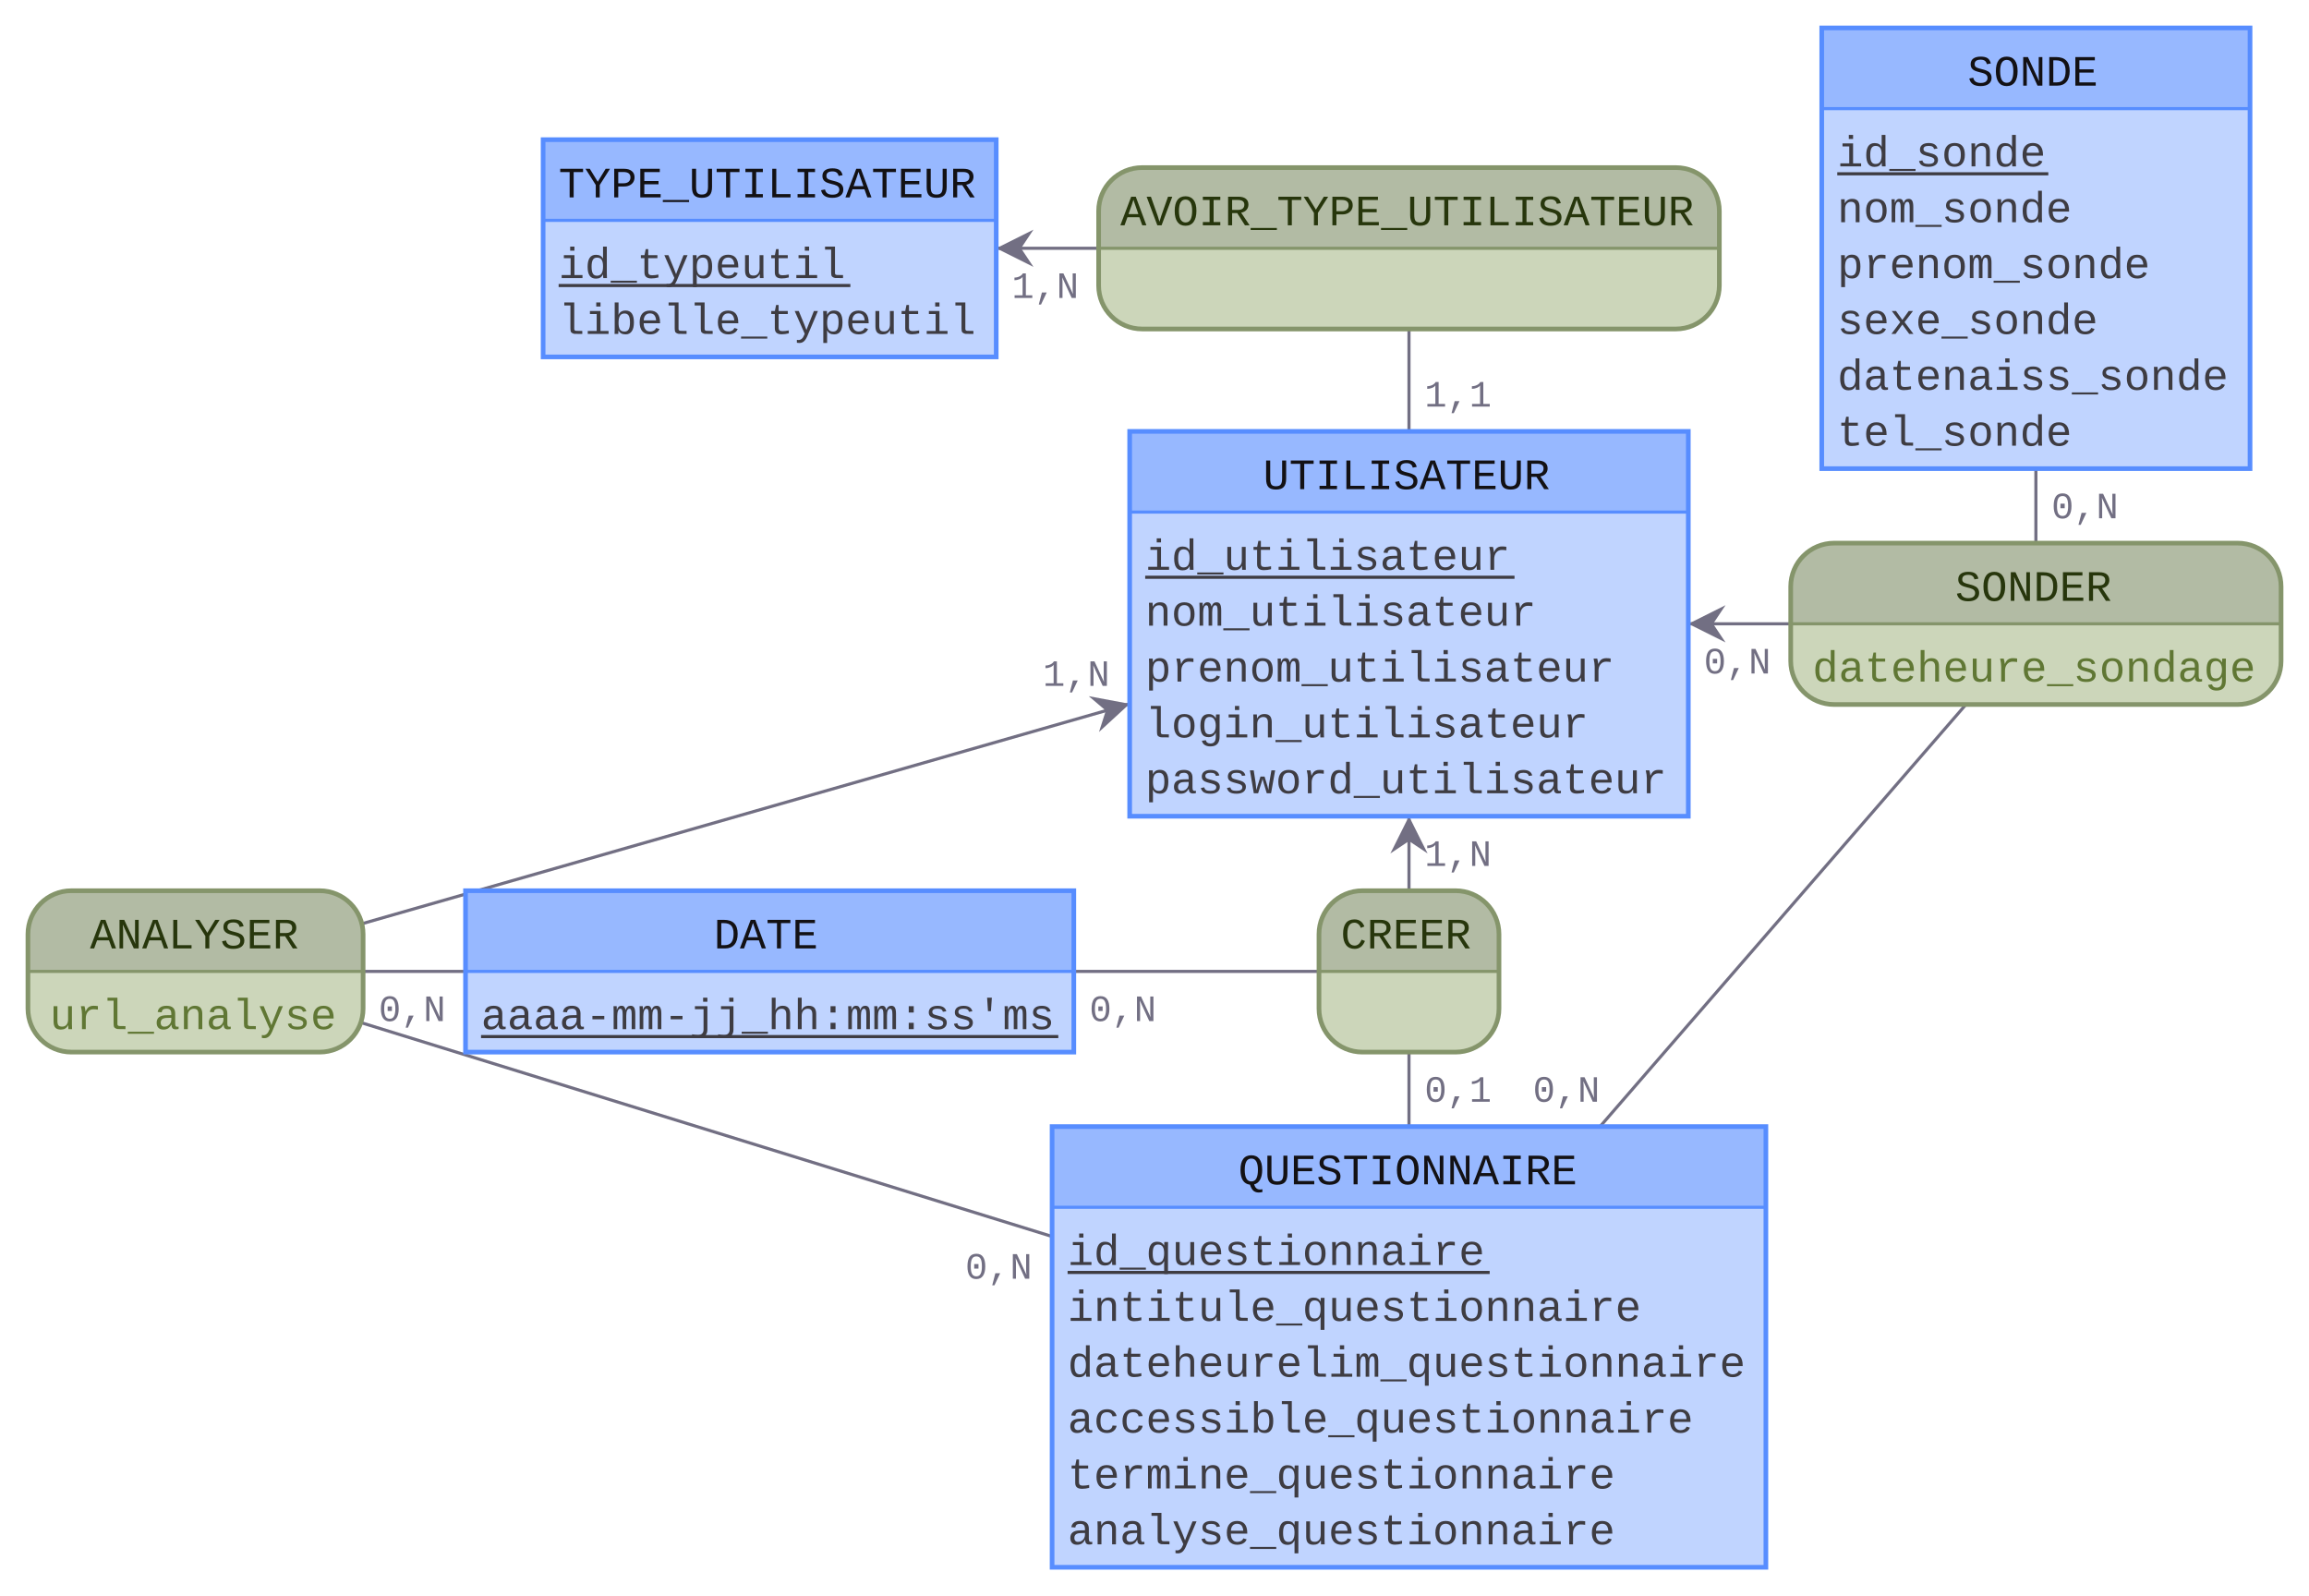
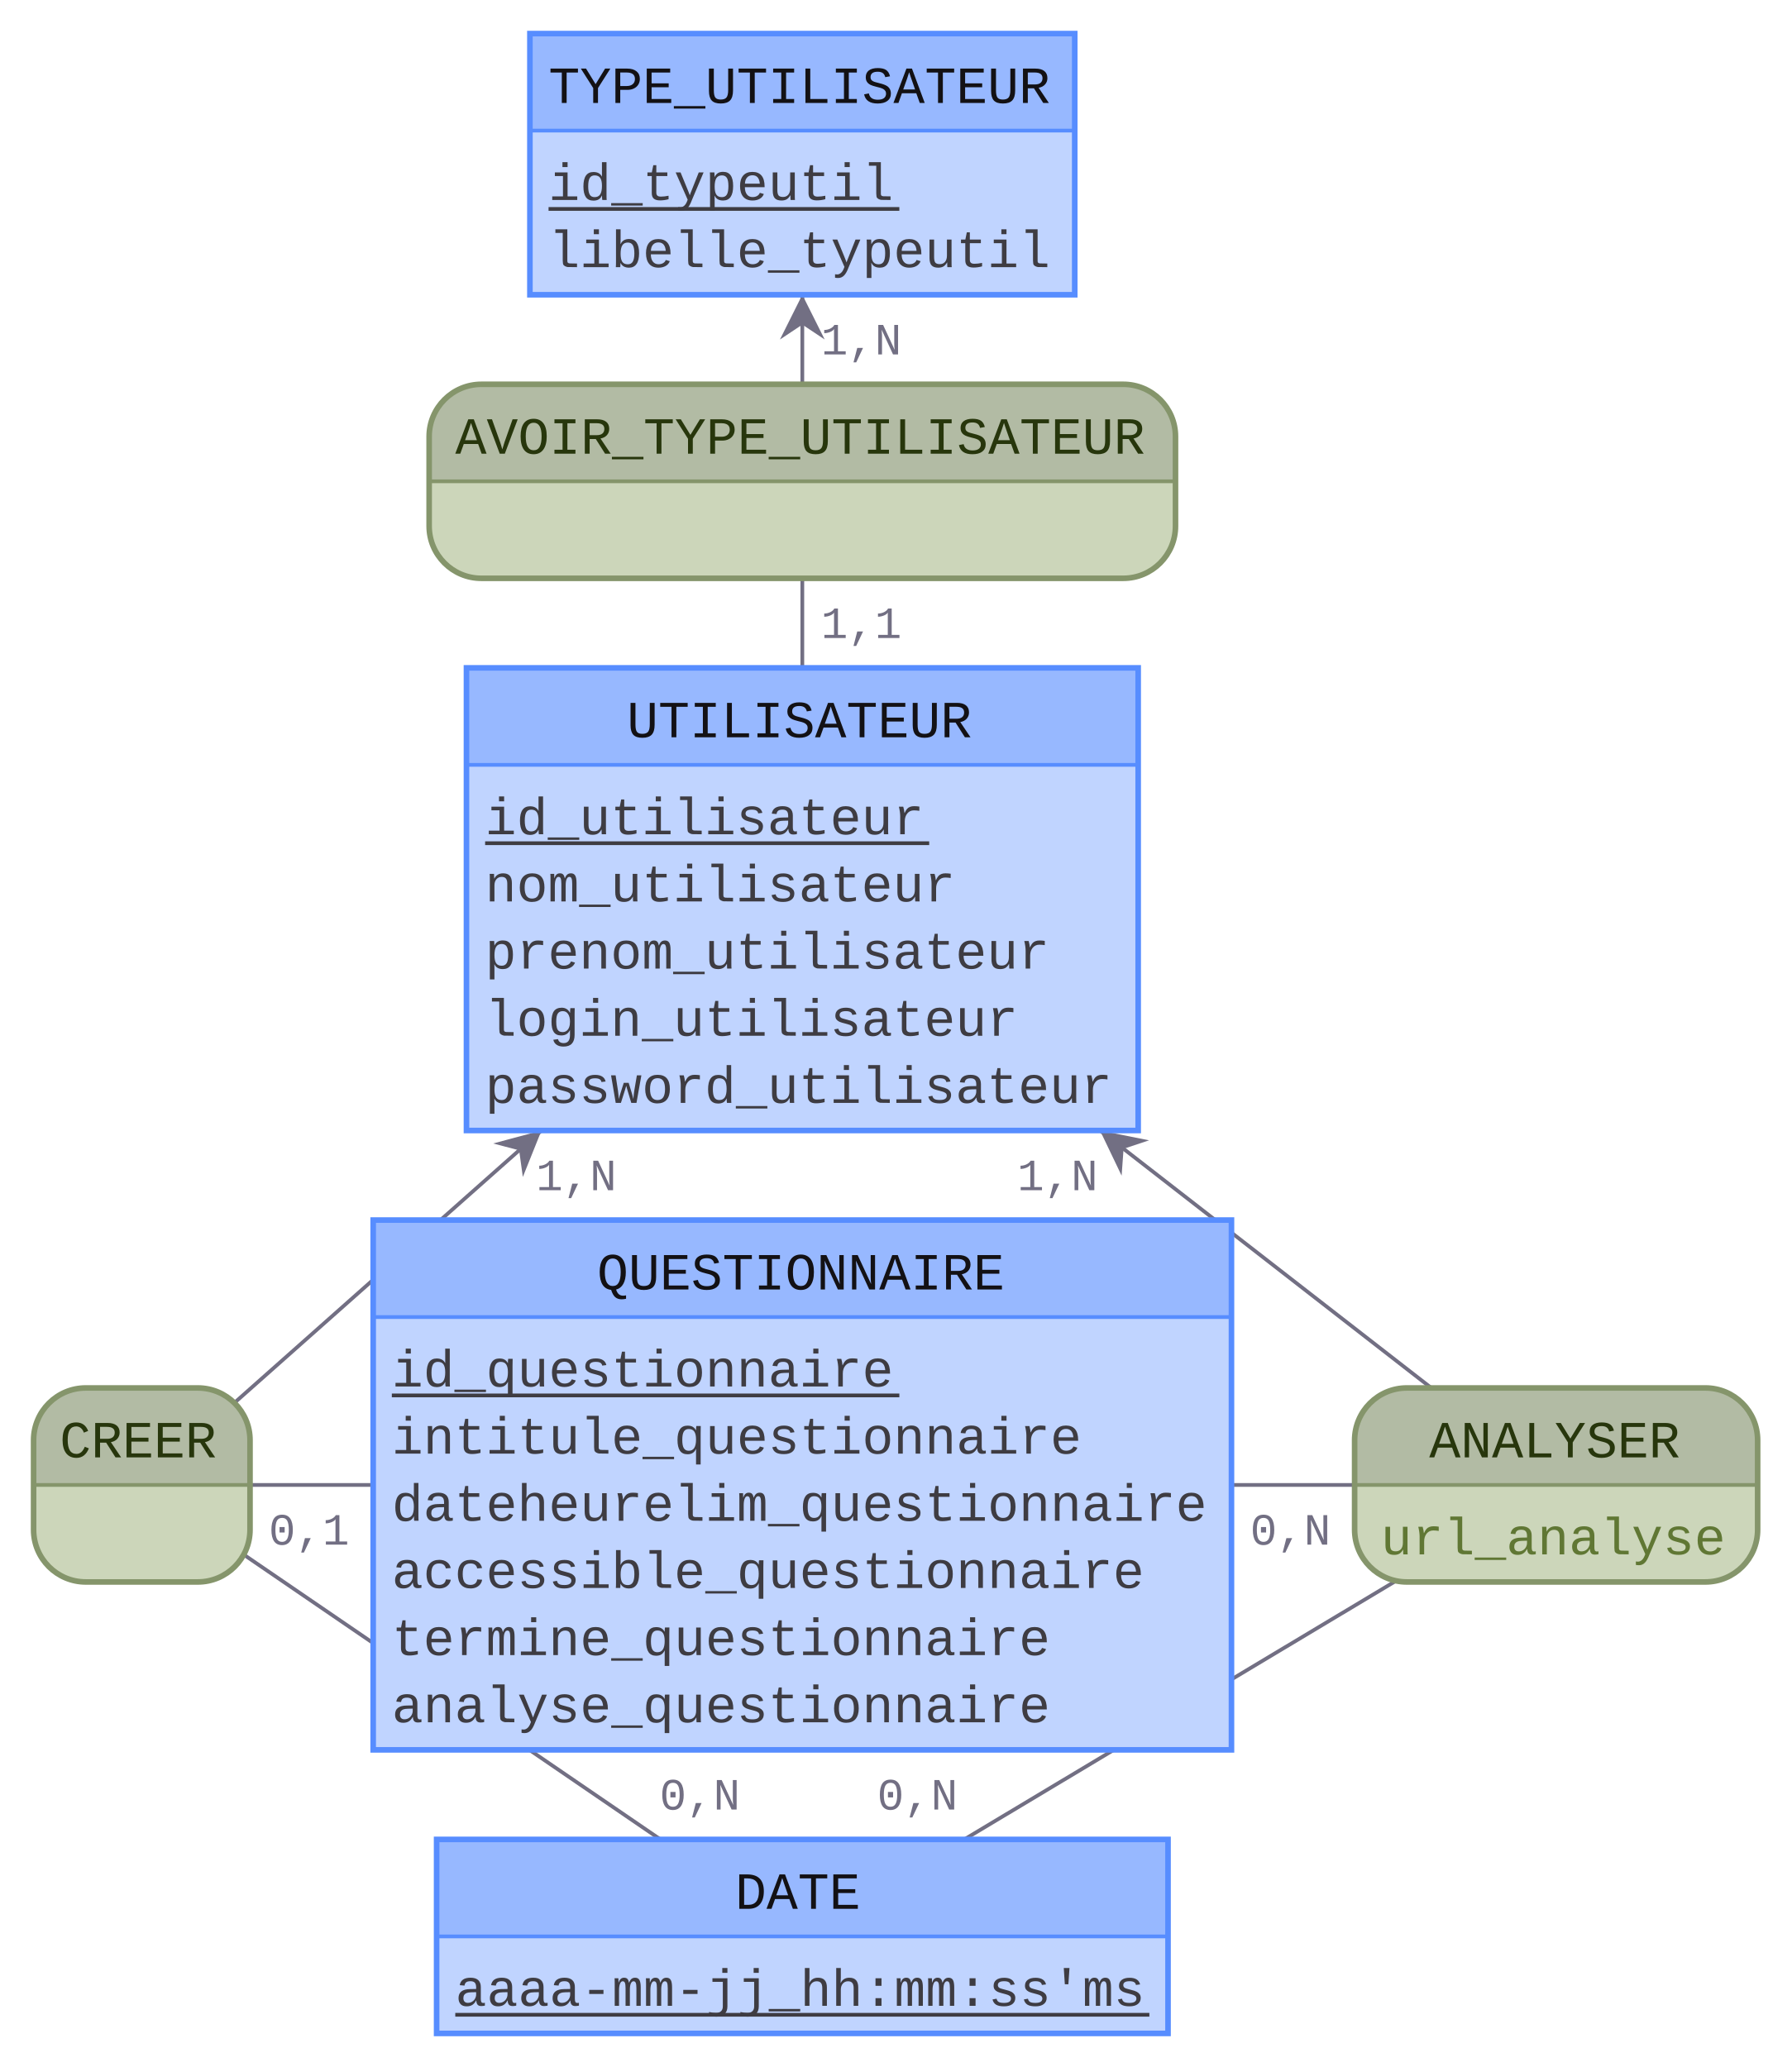
- <svg xmlns="http://www.w3.org/2000/svg" width="744" height="514" view_box="0 0 744 514">\n\n<rect id="frame" x="0" y="0" width="744" height="514" fill="none" stroke="none" stroke-width="0" />
-   <line x1="454" y1="201" x2="454" y2="313" stroke="#726f83" stroke-width="1" />
-   <text x="459.0" y="279" fill="#726f83" font-family="Courier New" font-size="12">1,N</text>
-   <path d="M 454.0 263.0 L 460.0 275.0 L 454.0 271.0 L 448.0 275.0 Z" fill="#726f83" stroke-width="0" />
-   <line x1="454" y1="434" x2="454" y2="313" stroke="#726f83" stroke-width="1" />
-   <text x="459.0" y="355" fill="#726f83" font-family="Courier New" font-size="12">0,1</text>
-   <line x1="248" y1="313" x2="454" y2="313" stroke="#726f83" stroke-width="1" />
-   <text x="351" y="329.0" fill="#726f83" font-family="Courier New" font-size="12">0,N</text>
+ <svg xmlns="http://www.w3.org/2000/svg" width="480" height="554" view_box="0 0 480 554">\n\n<rect id="frame" x="0" y="0" width="480" height="554" fill="none" stroke="none" stroke-width="0" />
+   <line x1="215" y1="241" x2="38" y2="398" stroke="#726f83" stroke-width="1" />
+   <text x="143.629" y="319" fill="#726f83" font-family="Courier New" font-size="12">1,N</text>
+   <path d="M 145.102 303.0 L 140.106 315.452 L 139.117 308.309 L 132.143 306.474 Z" fill="#726f83" stroke-width="0" />
+   <line x1="215" y1="398" x2="38" y2="398" stroke="#726f83" stroke-width="1" />
+   <text x="72" y="414.0" fill="#726f83" font-family="Courier New" font-size="12">0,1</text>
+   <line x1="215" y1="519" x2="38" y2="398" stroke="#726f83" stroke-width="1" />
+   <text x="176.743" y="485" fill="#726f83" font-family="Courier New" font-size="12">0,N</text>
  <g id="association-CREER">
-     <path d="M 469 287 a 14 14 90 0 1 14 14 V 313 h -58 V 301 a 14 14 90 0 1 14 -14" fill="#b2bba4" stroke="#b2bba4" stroke-width="0" />
-     <path d="M 483 313.0 v 12 a 14 14 90 0 1 -14 14 H 439 a 14 14 90 0 1 -14 -14 V 313.0 H 58" fill="#ccd6ba" stroke="#ccd6ba" stroke-width="0" />
-     <rect x="425" y="287" width="58" height="52" fill="none" rx="14" stroke="#85956b" stroke-width="1.5" />
-     <line x1="425" y1="313" x2="483" y2="313" stroke="#85956b" stroke-width="1" />
-     <text x="432" y="305.6" fill="#27360c" font-family="Courier New" font-size="14">CREER</text>
+     <path d="M 53 372 a 14 14 90 0 1 14 14 V 398 h -58 V 386 a 14 14 90 0 1 14 -14" fill="#b2bba4" stroke="#b2bba4" stroke-width="0" />
+     <path d="M 67 398.0 v 12 a 14 14 90 0 1 -14 14 H 23 a 14 14 90 0 1 -14 -14 V 398.0 H 58" fill="#ccd6ba" stroke="#ccd6ba" stroke-width="0" />
+     <rect x="9" y="372" width="58" height="52" fill="none" rx="14" stroke="#85956b" stroke-width="1.5" />
+     <line x1="9" y1="398" x2="67" y2="398" stroke="#85956b" stroke-width="1" />
+     <text x="16" y="390.6" fill="#27360c" font-family="Courier New" font-size="14">CREER</text>
  </g>
-   <line x1="454" y1="201" x2="454" y2="80" stroke="#726f83" stroke-width="1" />
-   <text x="459.0" y="131" fill="#726f83" font-family="Courier New" font-size="12">1,1</text>
-   <line x1="248" y1="80" x2="454" y2="80" stroke="#726f83" stroke-width="1" />
-   <text x="326" y="96.0" fill="#726f83" font-family="Courier New" font-size="12">1,N</text>
-   <path d="M 321.0 80.0 L 333.0 74.0 L 329.0 80.0 L 333.0 86.0 Z" fill="#726f83" stroke-width="0" />
+   <line x1="215" y1="241" x2="417" y2="398" stroke="#726f83" stroke-width="1" />
+   <text x="272.598" y="319" fill="#726f83" font-family="Courier New" font-size="12">1,N</text>
+   <path d="M 294.771 303.0 L 307.927 305.627 L 301.087 307.909 L 300.563 315.101 Z" fill="#726f83" stroke-width="0" />
+   <line x1="215" y1="398" x2="417" y2="398" stroke="#726f83" stroke-width="1" />
+   <text x="335" y="414.0" fill="#726f83" font-family="Courier New" font-size="12">0,N</text>
+   <line x1="215" y1="519" x2="417" y2="398" stroke="#726f83" stroke-width="1" />
+   <text x="235.044" y="485" fill="#726f83" font-family="Courier New" font-size="12">0,N</text>
+   <g id="association-ANALYSER">
+     <path d="M 457 372 a 14 14 90 0 1 14 14 V 398 h -108 V 386 a 14 14 90 0 1 14 -14" fill="#b2bba4" stroke="#b2bba4" stroke-width="0" />
+     <path d="M 471 398.0 v 12 a 14 14 90 0 1 -14 14 H 377 a 14 14 90 0 1 -14 -14 V 398.0 H 108" fill="#ccd6ba" stroke="#ccd6ba" stroke-width="0" />
+     <rect x="363" y="372" width="108" height="52" fill="none" rx="14" stroke="#85956b" stroke-width="1.5" />
+     <line x1="363" y1="398" x2="471" y2="398" stroke="#85956b" stroke-width="1" />
+     <text x="383" y="390.6" fill="#27360c" font-family="Courier New" font-size="14">ANALYSER</text>
+     <text x="370" y="416.6" fill="#607734" font-family="Courier New" font-size="14">url_analyse</text>
+   </g>
+   <line x1="215" y1="241" x2="215" y2="129" stroke="#726f83" stroke-width="1" />
+   <text x="220.0" y="171" fill="#726f83" font-family="Courier New" font-size="12">1,1</text>
+   <line x1="215" y1="44" x2="215" y2="129" stroke="#726f83" stroke-width="1" />
+   <text x="220.0" y="95" fill="#726f83" font-family="Courier New" font-size="12">1,N</text>
+   <path d="M 215.0 79.0 L 221.0 91.0 L 215.0 87.0 L 209.0 91.0 Z" fill="#726f83" stroke-width="0" />
  <g id="association-AVOIR_TYPE_UTILISATEUR">
-     <path d="M 540 54 a 14 14 90 0 1 14 14 V 80 h -200 V 68 a 14 14 90 0 1 14 -14" fill="#b2bba4" stroke="#b2bba4" stroke-width="0" />
-     <path d="M 554 80.0 v 12 a 14 14 90 0 1 -14 14 H 368 a 14 14 90 0 1 -14 -14 V 80.0 H 200" fill="#ccd6ba" stroke="#ccd6ba" stroke-width="0" />
-     <rect x="354" y="54" width="200" height="52" fill="none" rx="14" stroke="#85956b" stroke-width="1.5" />
-     <line x1="354" y1="80" x2="554" y2="80" stroke="#85956b" stroke-width="1" />
-     <text x="361" y="72.6" fill="#27360c" font-family="Courier New" font-size="14">AVOIR_TYPE_UTILISATEUR</text>
+     <path d="M 301 103 a 14 14 90 0 1 14 14 V 129 h -200 V 117 a 14 14 90 0 1 14 -14" fill="#b2bba4" stroke="#b2bba4" stroke-width="0" />
+     <path d="M 315 129.0 v 12 a 14 14 90 0 1 -14 14 H 129 a 14 14 90 0 1 -14 -14 V 129.0 H 200" fill="#ccd6ba" stroke="#ccd6ba" stroke-width="0" />
+     <rect x="115" y="103" width="200" height="52" fill="none" rx="14" stroke="#85956b" stroke-width="1.5" />
+     <line x1="115" y1="129" x2="315" y2="129" stroke="#85956b" stroke-width="1" />
+     <text x="122" y="121.6" fill="#27360c" font-family="Courier New" font-size="14">AVOIR_TYPE_UTILISATEUR</text>
  </g>
-   <line x1="454" y1="201" x2="63" y2="313" stroke="#726f83" stroke-width="1" />
-   <text x="336" y="221.001" fill="#726f83" font-family="Courier New" font-size="12">1,N</text>
-   <path d="M 364.0 226.78 L 354.116 235.853 L 356.309 228.983 L 350.812 224.316 Z" fill="#726f83" stroke-width="0" />
-   <line x1="454" y1="434" x2="63" y2="313" stroke="#726f83" stroke-width="1" />
-   <text x="311" y="412.005" fill="#726f83" font-family="Courier New" font-size="12">0,N</text>
-   <line x1="248" y1="313" x2="63" y2="313" stroke="#726f83" stroke-width="1" />
-   <text x="122" y="329.0" fill="#726f83" font-family="Courier New" font-size="12">0,N</text>
-   <g id="association-ANALYSER">
-     <path d="M 103 287 a 14 14 90 0 1 14 14 V 313 h -108 V 301 a 14 14 90 0 1 14 -14" fill="#b2bba4" stroke="#b2bba4" stroke-width="0" />
-     <path d="M 117 313.0 v 12 a 14 14 90 0 1 -14 14 H 23 a 14 14 90 0 1 -14 -14 V 313.0 H 108" fill="#ccd6ba" stroke="#ccd6ba" stroke-width="0" />
-     <rect x="9" y="287" width="108" height="52" fill="none" rx="14" stroke="#85956b" stroke-width="1.5" />
-     <line x1="9" y1="313" x2="117" y2="313" stroke="#85956b" stroke-width="1" />
-     <text x="29" y="305.6" fill="#27360c" font-family="Courier New" font-size="14">ANALYSER</text>
-     <text x="16" y="331.6" fill="#607734" font-family="Courier New" font-size="14">url_analyse</text>
+   <g id="entity-DATE">
+     <g id="frame-DATE">
+       <rect x="117" y="493" width="196" height="26" fill="#97b8ff" stroke="#97b8ff" stroke-width="0" />
+       <rect x="117" y="519.0" width="196" height="26" fill="#c0d4ff" stroke="#c0d4ff" stroke-width="0" />
+       <rect x="117" y="493" width="196" height="52" fill="none" stroke="#578dff" stroke-width="1.5" />
+       <line x1="117" y1="519" x2="313" y2="519" stroke="#578dff" stroke-width="1" />
+     </g>
+     <text x="197" y="511.6" fill="#131114" font-family="Courier New" font-size="14">DATE</text>
+     <text x="122" y="537.6" fill="#3e3c42" font-family="Courier New" font-size="14">aaaa-mm-jj_hh:mm:ss'ms</text>
+     <line x1="122" y1="540.0" x2="308" y2="540.0" stroke="#3e3c42" stroke-width="1" />
  </g>
-   <line x1="454" y1="201" x2="656" y2="201" stroke="#726f83" stroke-width="1" />
-   <text x="549" y="217.0" fill="#726f83" font-family="Courier New" font-size="12">0,N</text>
-   <path d="M 544.0 201.0 L 556.0 195.0 L 552.0 201.0 L 556.0 207.0 Z" fill="#726f83" stroke-width="0" />
-   <line x1="656" y1="80" x2="656" y2="201" stroke="#726f83" stroke-width="1" />
-   <text x="661.0" y="167" fill="#726f83" font-family="Courier New" font-size="12">0,N</text>
-   <line x1="454" y1="434" x2="656" y2="201" stroke="#726f83" stroke-width="1" />
-   <text x="493.914" y="355" fill="#726f83" font-family="Courier New" font-size="12">0,N</text>
-   <g id="association-SONDER">
-     <path d="M 721 175 a 14 14 90 0 1 14 14 V 201 h -158 V 189 a 14 14 90 0 1 14 -14" fill="#b2bba4" stroke="#b2bba4" stroke-width="0" />
-     <path d="M 735 201.0 v 12 a 14 14 90 0 1 -14 14 H 591 a 14 14 90 0 1 -14 -14 V 201.0 H 158" fill="#ccd6ba" stroke="#ccd6ba" stroke-width="0" />
-     <rect x="577" y="175" width="158" height="52" fill="none" rx="14" stroke="#85956b" stroke-width="1.5" />
-     <line x1="577" y1="201" x2="735" y2="201" stroke="#85956b" stroke-width="1" />
-     <text x="630" y="193.6" fill="#27360c" font-family="Courier New" font-size="14">SONDER</text>
-     <text x="584" y="219.6" fill="#607734" font-family="Courier New" font-size="14">dateheure_sondage</text>
+   <g id="entity-UTILISATEUR">
+     <g id="frame-UTILISATEUR">
+       <rect x="125" y="179" width="180" height="26" fill="#97b8ff" stroke="#97b8ff" stroke-width="0" />
+       <rect x="125" y="205.0" width="180" height="98" fill="#c0d4ff" stroke="#c0d4ff" stroke-width="0" />
+       <rect x="125" y="179" width="180" height="124" fill="none" stroke="#578dff" stroke-width="1.5" />
+       <line x1="125" y1="205" x2="305" y2="205" stroke="#578dff" stroke-width="1" />
+     </g>
+     <text x="168" y="197.6" fill="#131114" font-family="Courier New" font-size="14">UTILISATEUR</text>
+     <text x="130" y="223.6" fill="#3e3c42" font-family="Courier New" font-size="14">id_utilisateur</text>
+     <line x1="130" y1="226.0" x2="249" y2="226.0" stroke="#3e3c42" stroke-width="1" />
+     <text x="130" y="241.6" fill="#3e3c42" font-family="Courier New" font-size="14">nom_utilisateur</text>
+     <text x="130" y="259.6" fill="#3e3c42" font-family="Courier New" font-size="14">prenom_utilisateur</text>
+     <text x="130" y="277.6" fill="#3e3c42" font-family="Courier New" font-size="14">login_utilisateur</text>
+     <text x="130" y="295.6" fill="#3e3c42" font-family="Courier New" font-size="14">password_utilisateur</text>
+   </g>
+   <g id="entity-QUESTIONNAIRE">
+     <g id="frame-QUESTIONNAIRE">
+       <rect x="100" y="327" width="230" height="26" fill="#97b8ff" stroke="#97b8ff" stroke-width="0" />
+       <rect x="100" y="353.0" width="230" height="116" fill="#c0d4ff" stroke="#c0d4ff" stroke-width="0" />
+       <rect x="100" y="327" width="230" height="142" fill="none" stroke="#578dff" stroke-width="1.5" />
+       <line x1="100" y1="353" x2="330" y2="353" stroke="#578dff" stroke-width="1" />
+     </g>
+     <text x="160" y="345.6" fill="#131114" font-family="Courier New" font-size="14">QUESTIONNAIRE</text>
+     <text x="105" y="371.6" fill="#3e3c42" font-family="Courier New" font-size="14">id_questionnaire</text>
+     <line x1="105" y1="374.0" x2="241" y2="374.0" stroke="#3e3c42" stroke-width="1" />
+     <text x="105" y="389.6" fill="#3e3c42" font-family="Courier New" font-size="14">intitule_questionnaire</text>
+     <text x="105" y="407.6" fill="#3e3c42" font-family="Courier New" font-size="14">dateheurelim_questionnaire</text>
+     <text x="105" y="425.6" fill="#3e3c42" font-family="Courier New" font-size="14">accessible_questionnaire</text>
+     <text x="105" y="443.6" fill="#3e3c42" font-family="Courier New" font-size="14">termine_questionnaire</text>
+     <text x="105" y="461.6" fill="#3e3c42" font-family="Courier New" font-size="14">analyse_questionnaire</text>
  </g>
  <g id="entity-TYPE_UTILISATEUR">
    <g id="frame-TYPE_UTILISATEUR">
-       <rect x="175" y="45" width="146" height="26" fill="#97b8ff" stroke="#97b8ff" stroke-width="0" />
-       <rect x="175" y="71.0" width="146" height="44" fill="#c0d4ff" stroke="#c0d4ff" stroke-width="0" />
-       <rect x="175" y="45" width="146" height="70" fill="none" stroke="#578dff" stroke-width="1.5" />
-       <line x1="175" y1="71" x2="321" y2="71" stroke="#578dff" stroke-width="1" />
+       <rect x="142" y="9" width="146" height="26" fill="#97b8ff" stroke="#97b8ff" stroke-width="0" />
+       <rect x="142" y="35.0" width="146" height="44" fill="#c0d4ff" stroke="#c0d4ff" stroke-width="0" />
+       <rect x="142" y="9" width="146" height="70" fill="none" stroke="#578dff" stroke-width="1.5" />
+       <line x1="142" y1="35" x2="288" y2="35" stroke="#578dff" stroke-width="1" />
    </g>
-     <text x="180" y="63.6" fill="#131114" font-family="Courier New" font-size="14">TYPE_UTILISATEUR</text>
-     <text x="180" y="89.6" fill="#3e3c42" font-family="Courier New" font-size="14">id_typeutil</text>
-     <line x1="180" y1="92.0" x2="274" y2="92.0" stroke="#3e3c42" stroke-width="1" />
-     <text x="180" y="107.6" fill="#3e3c42" font-family="Courier New" font-size="14">libelle_typeutil</text>
-   </g>
-   <g id="entity-DATE">
-     <g id="frame-DATE">
-       <rect x="150" y="287" width="196" height="26" fill="#97b8ff" stroke="#97b8ff" stroke-width="0" />
-       <rect x="150" y="313.0" width="196" height="26" fill="#c0d4ff" stroke="#c0d4ff" stroke-width="0" />
-       <rect x="150" y="287" width="196" height="52" fill="none" stroke="#578dff" stroke-width="1.5" />
-       <line x1="150" y1="313" x2="346" y2="313" stroke="#578dff" stroke-width="1" />
-     </g>
-     <text x="230" y="305.6" fill="#131114" font-family="Courier New" font-size="14">DATE</text>
-     <text x="155" y="331.6" fill="#3e3c42" font-family="Courier New" font-size="14">aaaa-mm-jj_hh:mm:ss'ms</text>
-     <line x1="155" y1="334.0" x2="341" y2="334.0" stroke="#3e3c42" stroke-width="1" />
-   </g>
-   <g id="entity-QUESTIONNAIRE">
-     <g id="frame-QUESTIONNAIRE">
-       <rect x="339" y="363" width="230" height="26" fill="#97b8ff" stroke="#97b8ff" stroke-width="0" />
-       <rect x="339" y="389.0" width="230" height="116" fill="#c0d4ff" stroke="#c0d4ff" stroke-width="0" />
-       <rect x="339" y="363" width="230" height="142" fill="none" stroke="#578dff" stroke-width="1.5" />
-       <line x1="339" y1="389" x2="569" y2="389" stroke="#578dff" stroke-width="1" />
-     </g>
-     <text x="399" y="381.6" fill="#131114" font-family="Courier New" font-size="14">QUESTIONNAIRE</text>
-     <text x="344" y="407.6" fill="#3e3c42" font-family="Courier New" font-size="14">id_questionnaire</text>
-     <line x1="344" y1="410.0" x2="480" y2="410.0" stroke="#3e3c42" stroke-width="1" />
-     <text x="344" y="425.6" fill="#3e3c42" font-family="Courier New" font-size="14">intitule_questionnaire</text>
-     <text x="344" y="443.6" fill="#3e3c42" font-family="Courier New" font-size="14">dateheurelim_questionnaire</text>
-     <text x="344" y="461.6" fill="#3e3c42" font-family="Courier New" font-size="14">accessible_questionnaire</text>
-     <text x="344" y="479.6" fill="#3e3c42" font-family="Courier New" font-size="14">termine_questionnaire</text>
-     <text x="344" y="497.6" fill="#3e3c42" font-family="Courier New" font-size="14">analyse_questionnaire</text>
-   </g>
-   <g id="entity-SONDE">
-     <g id="frame-SONDE">
-       <rect x="587" y="9" width="138" height="26" fill="#97b8ff" stroke="#97b8ff" stroke-width="0" />
-       <rect x="587" y="35.0" width="138" height="116" fill="#c0d4ff" stroke="#c0d4ff" stroke-width="0" />
-       <rect x="587" y="9" width="138" height="142" fill="none" stroke="#578dff" stroke-width="1.5" />
-       <line x1="587" y1="35" x2="725" y2="35" stroke="#578dff" stroke-width="1" />
-     </g>
-     <text x="634" y="27.6" fill="#131114" font-family="Courier New" font-size="14">SONDE</text>
-     <text x="592" y="53.6" fill="#3e3c42" font-family="Courier New" font-size="14">id_sonde</text>
-     <line x1="592" y1="56.0" x2="660" y2="56.0" stroke="#3e3c42" stroke-width="1" />
-     <text x="592" y="71.6" fill="#3e3c42" font-family="Courier New" font-size="14">nom_sonde</text>
-     <text x="592" y="89.6" fill="#3e3c42" font-family="Courier New" font-size="14">prenom_sonde</text>
-     <text x="592" y="107.6" fill="#3e3c42" font-family="Courier New" font-size="14">sexe_sonde</text>
-     <text x="592" y="125.6" fill="#3e3c42" font-family="Courier New" font-size="14">datenaiss_sonde</text>
-     <text x="592" y="143.6" fill="#3e3c42" font-family="Courier New" font-size="14">tel_sonde</text>
-   </g>
-   <g id="entity-UTILISATEUR">
-     <g id="frame-UTILISATEUR">
-       <rect x="364" y="139" width="180" height="26" fill="#97b8ff" stroke="#97b8ff" stroke-width="0" />
-       <rect x="364" y="165.0" width="180" height="98" fill="#c0d4ff" stroke="#c0d4ff" stroke-width="0" />
-       <rect x="364" y="139" width="180" height="124" fill="none" stroke="#578dff" stroke-width="1.5" />
-       <line x1="364" y1="165" x2="544" y2="165" stroke="#578dff" stroke-width="1" />
-     </g>
-     <text x="407" y="157.6" fill="#131114" font-family="Courier New" font-size="14">UTILISATEUR</text>
-     <text x="369" y="183.6" fill="#3e3c42" font-family="Courier New" font-size="14">id_utilisateur</text>
-     <line x1="369" y1="186.0" x2="488" y2="186.0" stroke="#3e3c42" stroke-width="1" />
-     <text x="369" y="201.6" fill="#3e3c42" font-family="Courier New" font-size="14">nom_utilisateur</text>
-     <text x="369" y="219.6" fill="#3e3c42" font-family="Courier New" font-size="14">prenom_utilisateur</text>
-     <text x="369" y="237.6" fill="#3e3c42" font-family="Courier New" font-size="14">login_utilisateur</text>
-     <text x="369" y="255.6" fill="#3e3c42" font-family="Courier New" font-size="14">password_utilisateur</text>
+     <text x="147" y="27.6" fill="#131114" font-family="Courier New" font-size="14">TYPE_UTILISATEUR</text>
+     <text x="147" y="53.6" fill="#3e3c42" font-family="Courier New" font-size="14">id_typeutil</text>
+     <line x1="147" y1="56.0" x2="241" y2="56.0" stroke="#3e3c42" stroke-width="1" />
+     <text x="147" y="71.6" fill="#3e3c42" font-family="Courier New" font-size="14">libelle_typeutil</text>
  </g>
</svg>
